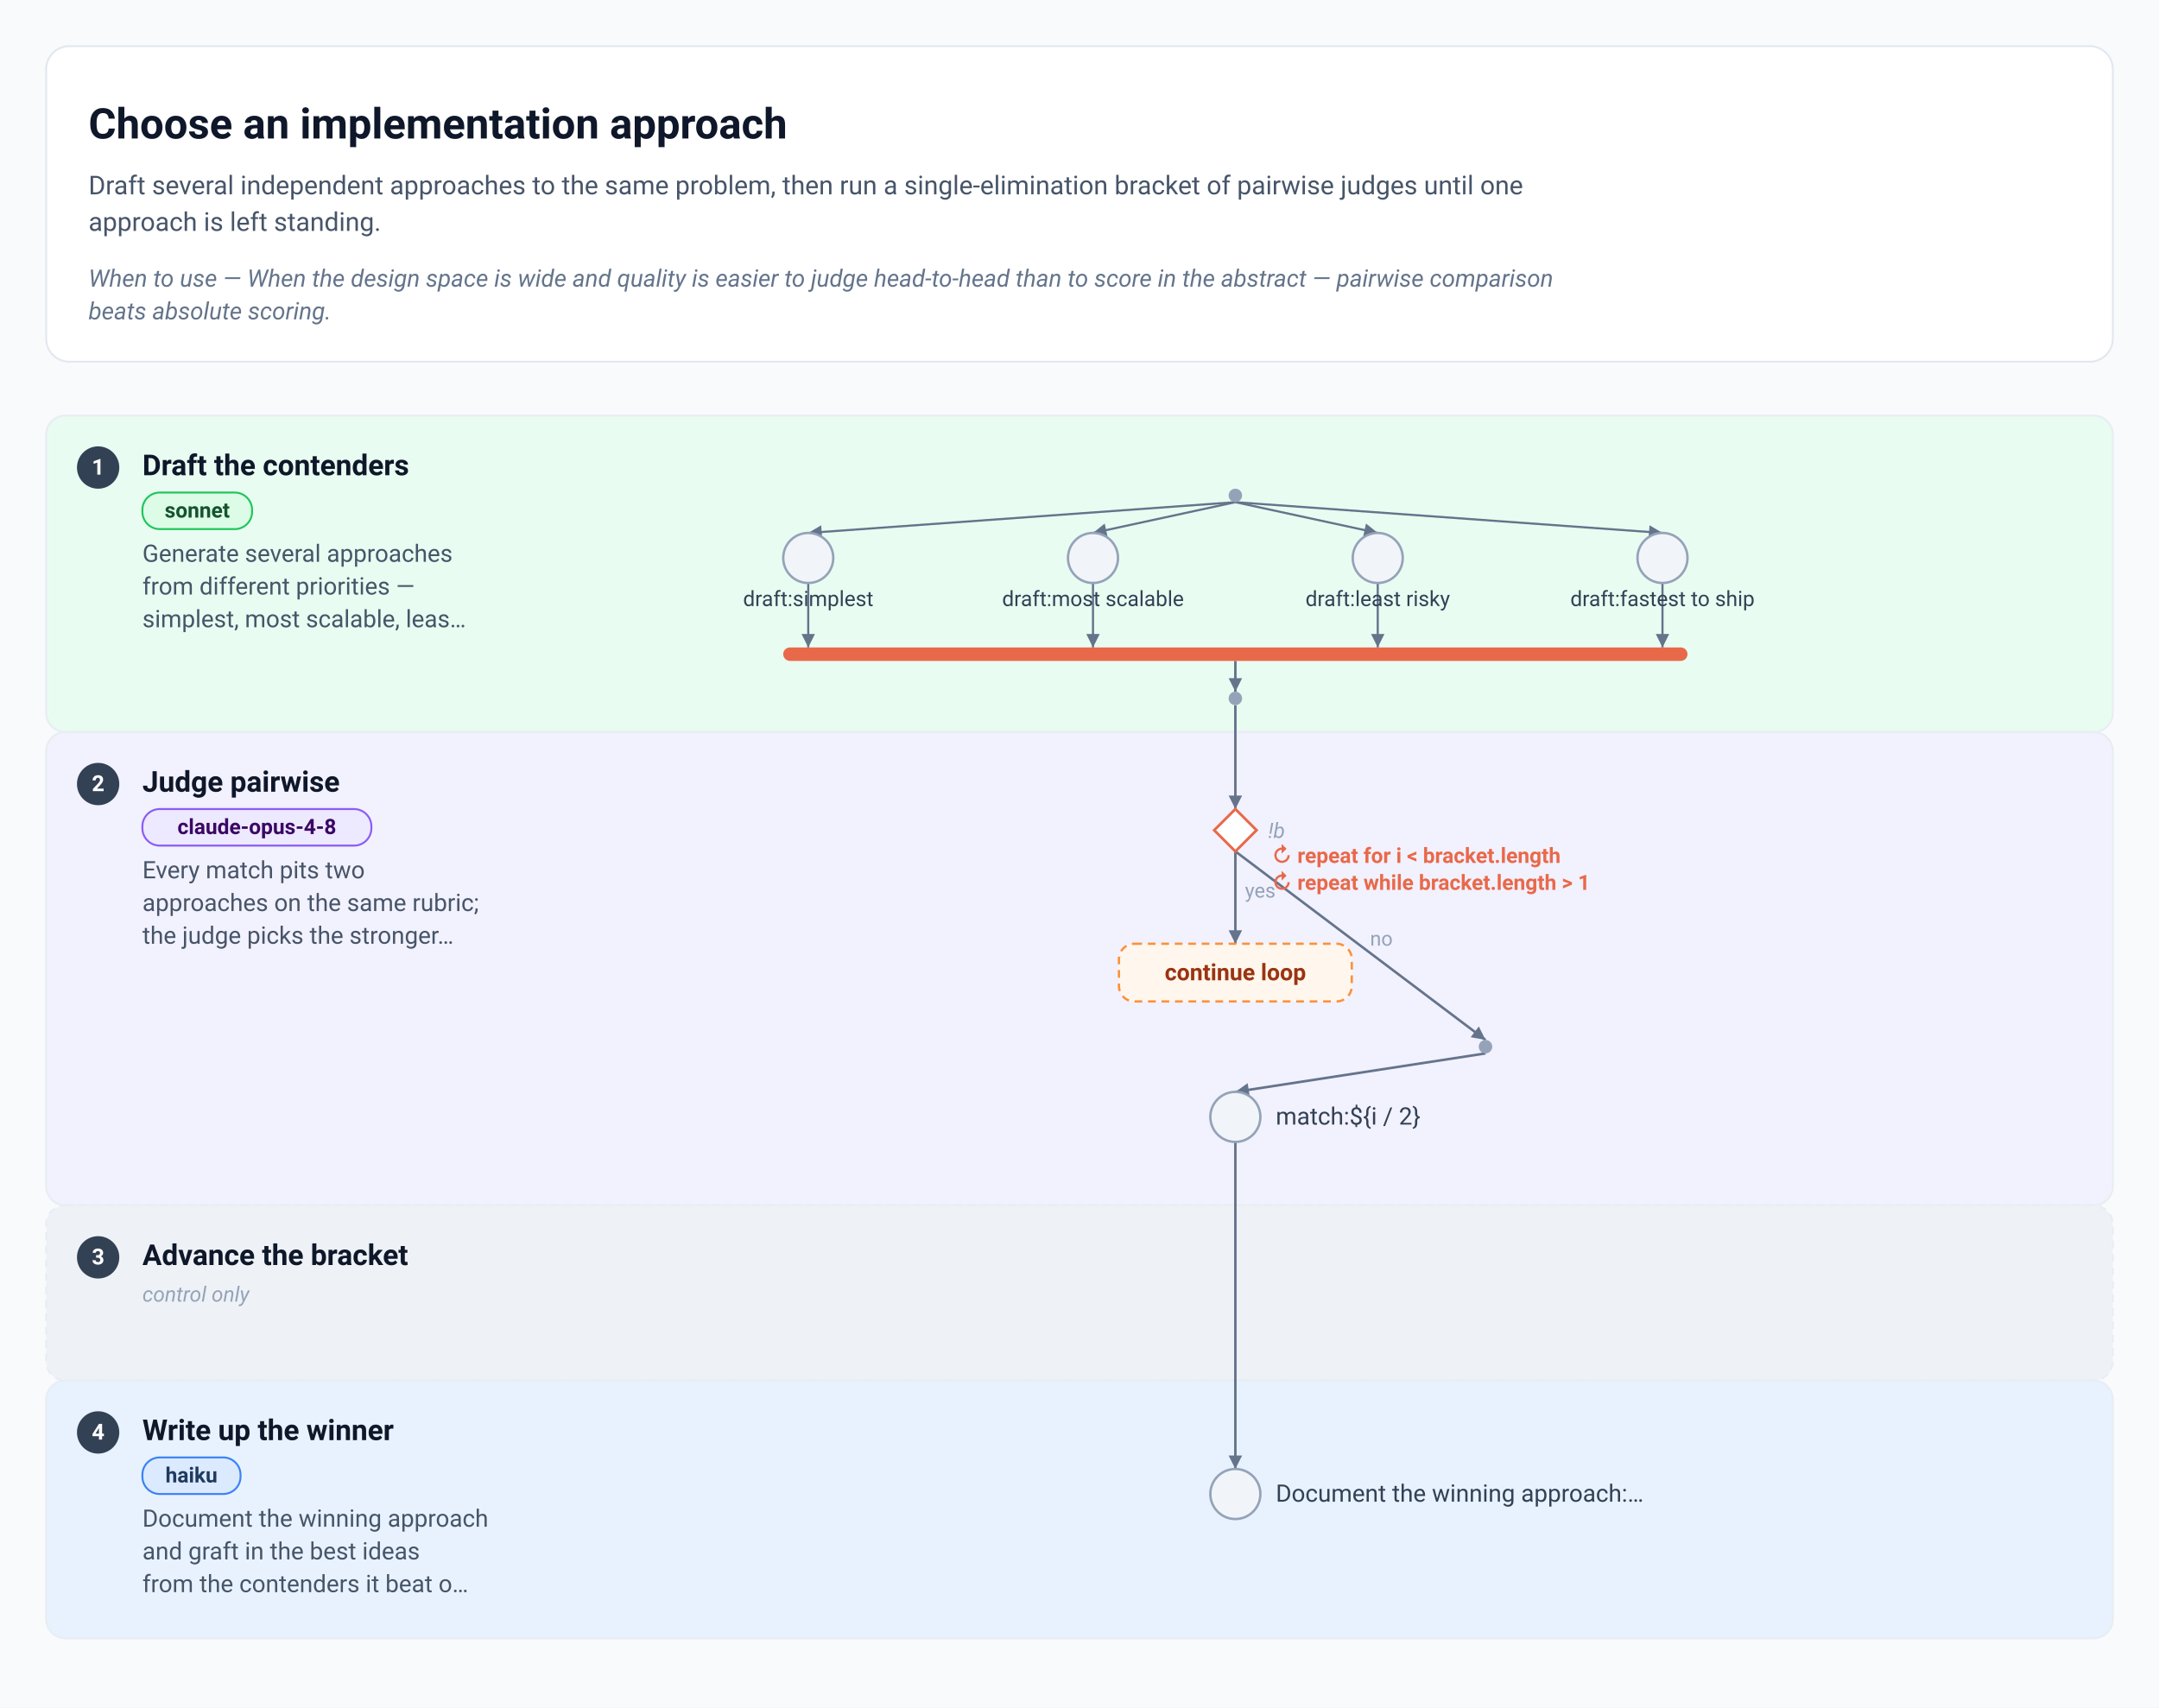
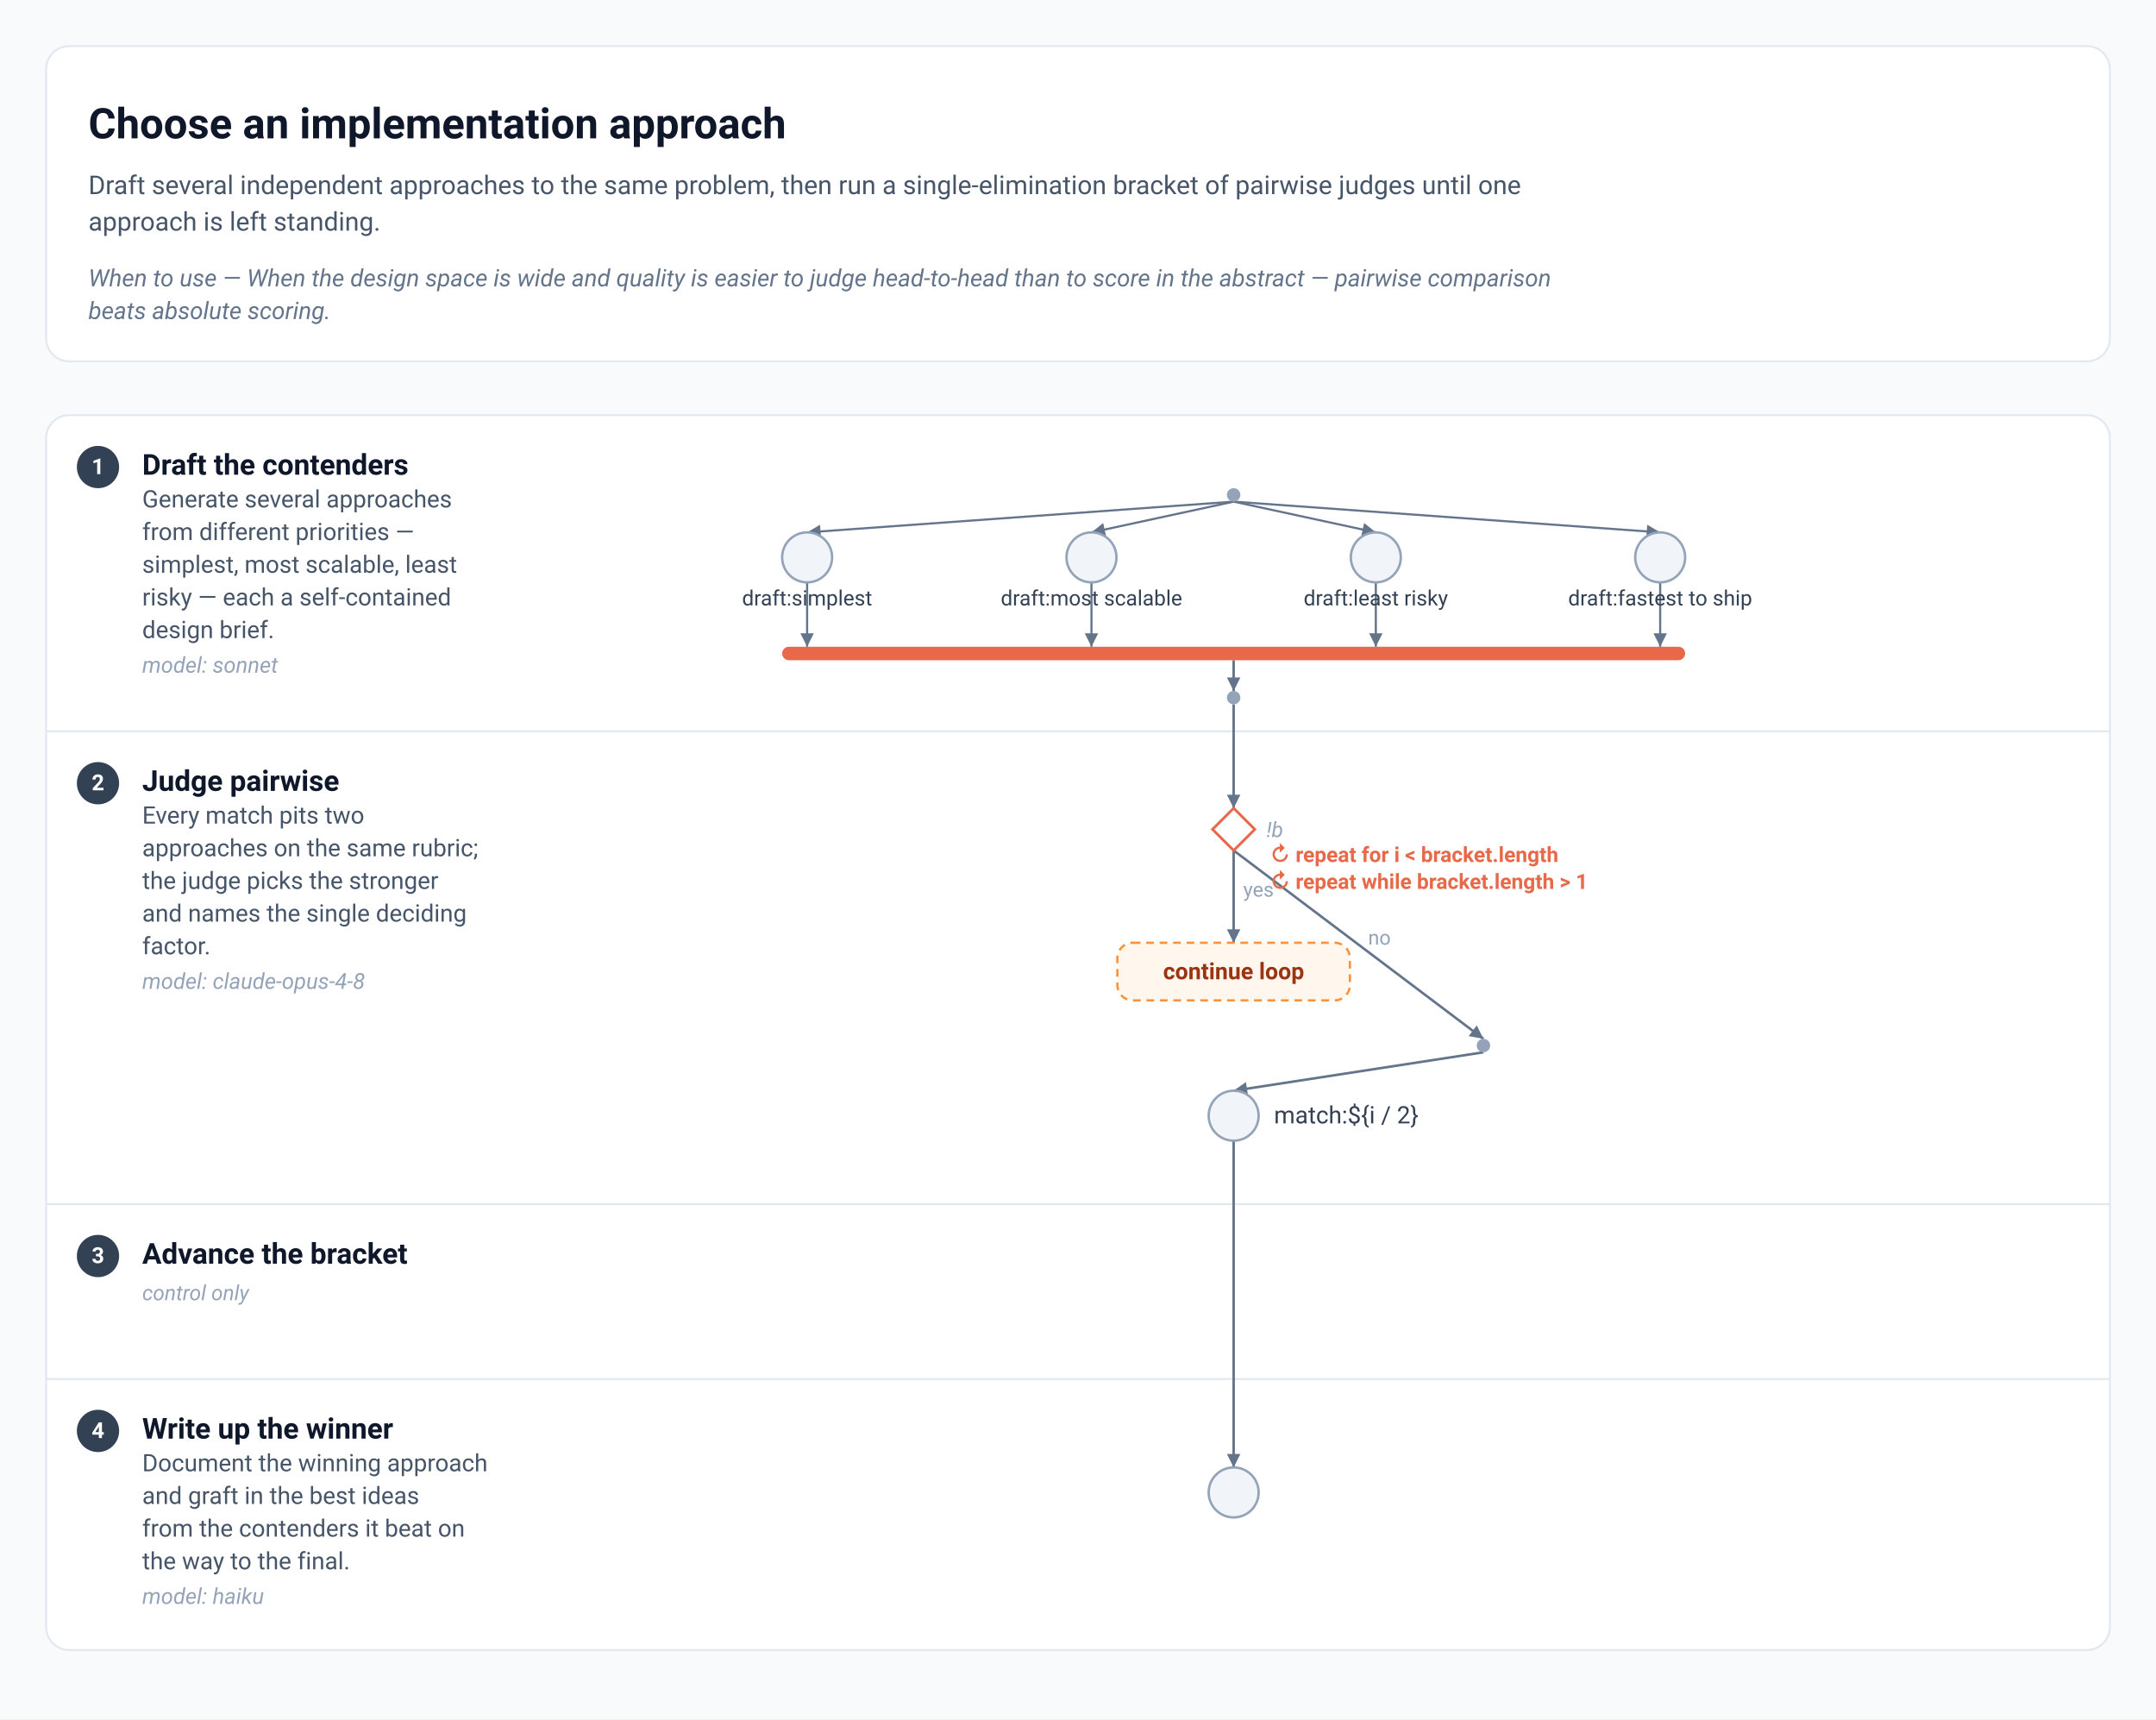
- <svg xmlns="http://www.w3.org/2000/svg" width="1122" height="887.5" viewBox="0 0 1122 887.5" font-family="-apple-system, BlinkMacSystemFont, 'Segoe UI', Roboto, Helvetica, Arial, sans-serif">
-   <rect width="1122" height="887.5" fill="#f8fafc" />
+ <svg xmlns="http://www.w3.org/2000/svg" width="1122" height="894.5" viewBox="0 0 1122 894.5" font-family="-apple-system, BlinkMacSystemFont, 'Segoe UI', Roboto, Helvetica, Arial, sans-serif">
+   <rect width="1122" height="894.5" fill="#f8fafc" />
  <g transform="translate(0 24)">
    <g class="header-card">
      <rect x="24" y="0" width="1074" height="164" rx="12" fill="#ffffff" stroke="#e2e8f0" stroke-width="1" />
      <text x="46" y="48" font-size="22" fill="#0f172a" font-weight="700">Choose an implementation approach</text>
      <text x="46" y="77" font-size="13.5" fill="#475569">Draft several independent approaches to the same problem, then run a single-elimination bracket of pairwise judges until one</text>
      <text x="46" y="96" font-size="13.5" fill="#475569">approach is left standing.</text>
      <text x="46" y="125" font-size="12.5" fill="#64748b" font-style="italic">When to use — When the design space is wide and quality is easier to judge head-to-head than to score in the abstract — pairwise comparison</text>
      <text x="46" y="142" font-size="12.5" fill="#64748b" font-style="italic">beats absolute scoring.</text>
    </g>
  </g>
  <g transform="translate(0 204)">
-     <rect class="swimlane" x="24" y="12" width="1074" height="164.5" rx="10" fill="#dcfce7" fill-opacity="0.55" stroke="#e8edf3" stroke-width="1" />
-     <rect class="swimlane" x="24" y="176.5" width="1074" height="246" rx="10" fill="#ede9fe" fill-opacity="0.55" stroke="#e8edf3" stroke-width="1" />
-     <rect class="swimlane-empty" x="24" y="422.5" width="1074" height="91" rx="10" fill="#eef2f7" stroke="#e8edf3" stroke-width="1" stroke-dasharray="4 3" />
-     <rect class="swimlane" x="24" y="513.5" width="1074" height="134" rx="10" fill="#dbeafe" fill-opacity="0.55" stroke="#e8edf3" stroke-width="1" />
+     <rect x="24" y="12" width="1074" height="642.5" rx="12" fill="#ffffff" stroke="#e2e8f0" stroke-width="1" />
+     <g class="swimlane" />
+     <g class="swimlane">
+       <line x1="24" y1="176.5" x2="1098" y2="176.5" stroke="#e2e8f0" stroke-width="1" />
+     </g>
+     <g class="swimlane-empty">
+       <line x1="24" y1="422.5" x2="1098" y2="422.5" stroke="#e2e8f0" stroke-width="1" />
+     </g>
+     <g class="swimlane">
+       <line x1="24" y1="513.5" x2="1098" y2="513.5" stroke="#e2e8f0" stroke-width="1" />
+     </g>
    <g transform="translate(0 12)">
      <g class="lane-label">
        <circle cx="51" cy="27" r="11" fill="#334155" />
        <text x="51" y="30.7" font-size="11.5" fill="#ffffff" font-weight="700" text-anchor="middle">1</text>
        <text x="74" y="31" font-size="15" fill="#0f172a" font-weight="700">Draft the contenders</text>
-         <rect x="74" y="40" width="57" height="19" rx="9" fill="#dcfce7" stroke="#22c55e" stroke-width="1" />
-         <text x="102.5" y="53" font-size="11" fill="#14532d" font-weight="600" text-anchor="middle">sonnet</text>
-         <text x="74" y="76" font-size="12.5" fill="#475569">Generate several approaches</text>
-         <text x="74" y="93" font-size="12.5" fill="#475569">from different priorities —</text>
-         <text x="74" y="110" font-size="12.5" fill="#475569">simplest, most scalable, leas…</text>
+         <text x="74" y="48" font-size="12.5" fill="#475569">Generate several approaches</text>
+         <text x="74" y="65" font-size="12.5" fill="#475569">from different priorities —</text>
+         <text x="74" y="82" font-size="12.5" fill="#475569">simplest, most scalable, least</text>
+         <text x="74" y="99" font-size="12.5" fill="#475569">risky — each a self-contained</text>
+         <text x="74" y="116" font-size="12.5" fill="#475569">design brief.</text>
+         <text x="74" y="134" font-size="11.5" fill="#94a3b8" font-style="italic">model: sonnet</text>
      </g>
    </g>
    <g transform="translate(0 176.5)">
      <g class="lane-label">
        <circle cx="51" cy="27" r="11" fill="#334155" />
        <text x="51" y="30.7" font-size="11.5" fill="#ffffff" font-weight="700" text-anchor="middle">2</text>
        <text x="74" y="31" font-size="15" fill="#0f172a" font-weight="700">Judge pairwise</text>
-         <rect x="74" y="40" width="119" height="19" rx="9" fill="#ede9fe" stroke="#8b5cf6" stroke-width="1" />
-         <text x="133.5" y="53" font-size="11" fill="#3b0764" font-weight="600" text-anchor="middle">claude-opus-4-8</text>
-         <text x="74" y="76" font-size="12.5" fill="#475569">Every match pits two</text>
-         <text x="74" y="93" font-size="12.5" fill="#475569">approaches on the same rubric;</text>
-         <text x="74" y="110" font-size="12.5" fill="#475569">the judge picks the stronger…</text>
+         <text x="74" y="48" font-size="12.5" fill="#475569">Every match pits two</text>
+         <text x="74" y="65" font-size="12.5" fill="#475569">approaches on the same rubric;</text>
+         <text x="74" y="82" font-size="12.5" fill="#475569">the judge picks the stronger</text>
+         <text x="74" y="99" font-size="12.5" fill="#475569">and names the single deciding</text>
+         <text x="74" y="116" font-size="12.5" fill="#475569">factor.</text>
+         <text x="74" y="134" font-size="11.5" fill="#94a3b8" font-style="italic">model: claude-opus-4-8</text>
      </g>
    </g>
    <g transform="translate(0 422.5)">
      <g class="lane-label">
        <circle cx="51" cy="27" r="11" fill="#334155" />
        <text x="51" y="30.7" font-size="11.5" fill="#ffffff" font-weight="700" text-anchor="middle">3</text>
        <text x="74" y="31" font-size="15" fill="#0f172a" font-weight="700">Advance the bracket</text>
        <text x="74" y="50" font-size="11" fill="#94a3b8" font-style="italic">control only</text>
      </g>
    </g>
    <g transform="translate(0 513.5)">
      <g class="lane-label">
        <circle cx="51" cy="27" r="11" fill="#334155" />
        <text x="51" y="30.7" font-size="11.5" fill="#ffffff" font-weight="700" text-anchor="middle">4</text>
        <text x="74" y="31" font-size="15" fill="#0f172a" font-weight="700">Write up the winner</text>
-         <rect x="74" y="40" width="51" height="19" rx="9" fill="#dbeafe" stroke="#3b82f6" stroke-width="1" />
-         <text x="99.5" y="53" font-size="11" fill="#1e3a5f" font-weight="600" text-anchor="middle">haiku</text>
-         <text x="74" y="76" font-size="12.5" fill="#475569">Document the winning approach</text>
-         <text x="74" y="93" font-size="12.5" fill="#475569">and graft in the best ideas</text>
-         <text x="74" y="110" font-size="12.5" fill="#475569">from the contenders it beat o…</text>
+         <text x="74" y="48" font-size="12.5" fill="#475569">Document the winning approach</text>
+         <text x="74" y="65" font-size="12.5" fill="#475569">and graft in the best ideas</text>
+         <text x="74" y="82" font-size="12.5" fill="#475569">from the contenders it beat on</text>
+         <text x="74" y="99" font-size="12.5" fill="#475569">the way to the final.</text>
+         <text x="74" y="117" font-size="11.5" fill="#94a3b8" font-style="italic">model: haiku</text>
      </g>
    </g>
    <g class="topology" transform="translate(338 0)">
      <g class="edge">
        <path d="M 304 57 L 82.03 73" fill="none" stroke="#64748b" stroke-width="1.1" />
        <polygon points="82.03,73 88.76,69.01 89.26,75.99" fill="#64748b" />
      </g>
      <g class="edge">
        <path d="M 304 57 L 230.01 73" fill="none" stroke="#64748b" stroke-width="1.1" />
        <polygon points="230.01,73 236.11,68.1 237.59,74.94" fill="#64748b" />
      </g>
      <g class="edge">
        <path d="M 304 57 L 377.99 73" fill="none" stroke="#64748b" stroke-width="1.1" />
        <polygon points="377.99,73 370.41,74.94 371.89,68.1" fill="#64748b" />
      </g>
      <g class="edge">
        <path d="M 304 57 L 525.97 73" fill="none" stroke="#64748b" stroke-width="1.1" />
        <polygon points="525.97,73 518.74,75.99 519.24,69.01" fill="#64748b" />
      </g>
      <g class="edge">
        <path d="M 82.03 99 L 82.03 132.5" fill="none" stroke="#64748b" stroke-width="1.1" />
        <polygon points="82.03,132.5 78.53,125.5 85.53,125.5" fill="#64748b" />
      </g>
      <g class="edge">
        <path d="M 230.01 99 L 230.01 132.5" fill="none" stroke="#64748b" stroke-width="1.1" />
        <polygon points="230.01,132.5 226.51,125.5 233.51,125.5" fill="#64748b" />
      </g>
      <g class="edge">
        <path d="M 377.99 99 L 377.99 132.5" fill="none" stroke="#64748b" stroke-width="1.1" />
        <polygon points="377.99,132.5 374.49,125.5 381.49,125.5" fill="#64748b" />
      </g>
      <g class="edge">
        <path d="M 525.97 99 L 525.97 132.5" fill="none" stroke="#64748b" stroke-width="1.1" />
        <polygon points="525.97,132.5 522.47,125.5 529.47,125.5" fill="#64748b" />
      </g>
      <g class="edge">
        <path d="M 304 139.5 L 304 155.5" fill="none" stroke="#64748b" stroke-width="1.3" />
        <polygon points="304,155.5 300.5,148.5 307.5,148.5" fill="#64748b" />
      </g>
      <g class="edge">
        <path d="M 304 238.5 L 304 286.5" fill="none" stroke="#64748b" stroke-width="1.3" />
        <polygon points="304,286.5 300.5,279.5 307.5,279.5" fill="#64748b" />
        <text x="309" y="262.5" font-size="10.5" fill="#94a3b8">yes</text>
      </g>
      <g class="edge">
        <path d="M 304 238.5 L 434 336.5" fill="none" stroke="#64748b" stroke-width="1.3" />
        <polygon points="434,336.5 426.3,335.08 430.52,329.49" fill="#64748b" />
        <text x="374" y="287.5" font-size="10.5" fill="#94a3b8">no</text>
      </g>
      <g class="edge">
        <path d="M 434 343.5 L 304 363.5" fill="none" stroke="#64748b" stroke-width="1.3" />
        <polygon points="304,363.5 310.39,358.98 311.45,365.89" fill="#64748b" />
      </g>
      <g class="edge">
        <path d="M 304 162.5 L 304 216.5" fill="none" stroke="#64748b" stroke-width="1.3" />
        <polygon points="304,216.5 300.5,209.5 307.5,209.5" fill="#64748b" />
      </g>
      <g class="edge">
        <path d="M 304 389.5 L 304 559.5" fill="none" stroke="#64748b" stroke-width="1.3" />
        <polygon points="304,559.5 300.5,552.5 307.5,552.5" fill="#64748b" />
      </g>
      <circle class="hub" cx="304" cy="53.5" r="3.5" fill="#94a3b8" />
      <g class="agent-node">
        <circle cx="82.03" cy="86" r="13" fill="#f1f5f9" stroke="#94a3b8" stroke-width="1.25" />
        <text x="82.03" y="111" font-size="11" fill="#334155" text-anchor="middle">draft:simplest</text>
      </g>
      <g class="agent-node">
        <circle cx="230.01" cy="86" r="13" fill="#f1f5f9" stroke="#94a3b8" stroke-width="1.25" />
        <text x="230.01" y="111" font-size="11" fill="#334155" text-anchor="middle">draft:most scalable</text>
      </g>
      <g class="agent-node">
        <circle cx="377.99" cy="86" r="13" fill="#f1f5f9" stroke="#94a3b8" stroke-width="1.25" />
        <text x="377.99" y="111" font-size="11" fill="#334155" text-anchor="middle">draft:least risky</text>
      </g>
      <g class="agent-node">
        <circle cx="525.97" cy="86" r="13" fill="#f1f5f9" stroke="#94a3b8" stroke-width="1.25" />
        <text x="525.97" y="111" font-size="11" fill="#334155" text-anchor="middle">draft:fastest to ship</text>
      </g>
      <rect class="barrier" x="69.03" y="132.5" width="469.94" height="7" rx="3.5" fill="#e8694a" />
      <circle class="hub" cx="304" cy="159" r="3.5" fill="#94a3b8" />
      <g class="decision">
        <polygon points="304,216.5 315,227.5 304,238.5 293,227.5" fill="#ffffff" stroke="#e8694a" stroke-width="1.4" />
        <text x="321" y="231.5" font-size="11" fill="#94a3b8" font-style="italic">!b</text>
      </g>
      <g class="control-node">
        <rect class="control-box" x="243.5" y="286.5" width="121" height="30" rx="8" fill="#fff7ed" stroke="#fb923c" stroke-width="1.2" stroke-dasharray="4 3" />
        <text x="304" y="305.5" font-size="12" fill="#9a3412" font-weight="600" text-anchor="middle">continue loop</text>
      </g>
      <circle class="hub" cx="434" cy="340" r="3.5" fill="#94a3b8" />
      <g class="agent-node">
        <circle cx="304" cy="376.5" r="13" fill="#f1f5f9" stroke="#94a3b8" stroke-width="1.25" />
        <text x="325" y="380.5" font-size="12.5" fill="#334155">match:${i / 2}</text>
      </g>
      <g class="agent-node">
        <circle cx="304" cy="572.5" r="13" fill="#f1f5f9" stroke="#94a3b8" stroke-width="1.25" />
-         <text x="325" y="576.5" font-size="12.5" fill="#334155">Document the winning approach:…</text>
      </g>
      <g class="loop-badge">
        <text x="323" y="244.5" font-size="11" fill="#e8694a" font-weight="600">↻ repeat for i &lt; bracket.length</text>
      </g>
      <g class="loop-badge">
        <text x="323" y="258.5" font-size="11" fill="#e8694a" font-weight="600">↻ repeat while bracket.length &gt; 1</text>
      </g>
    </g>
  </g>
</svg>
